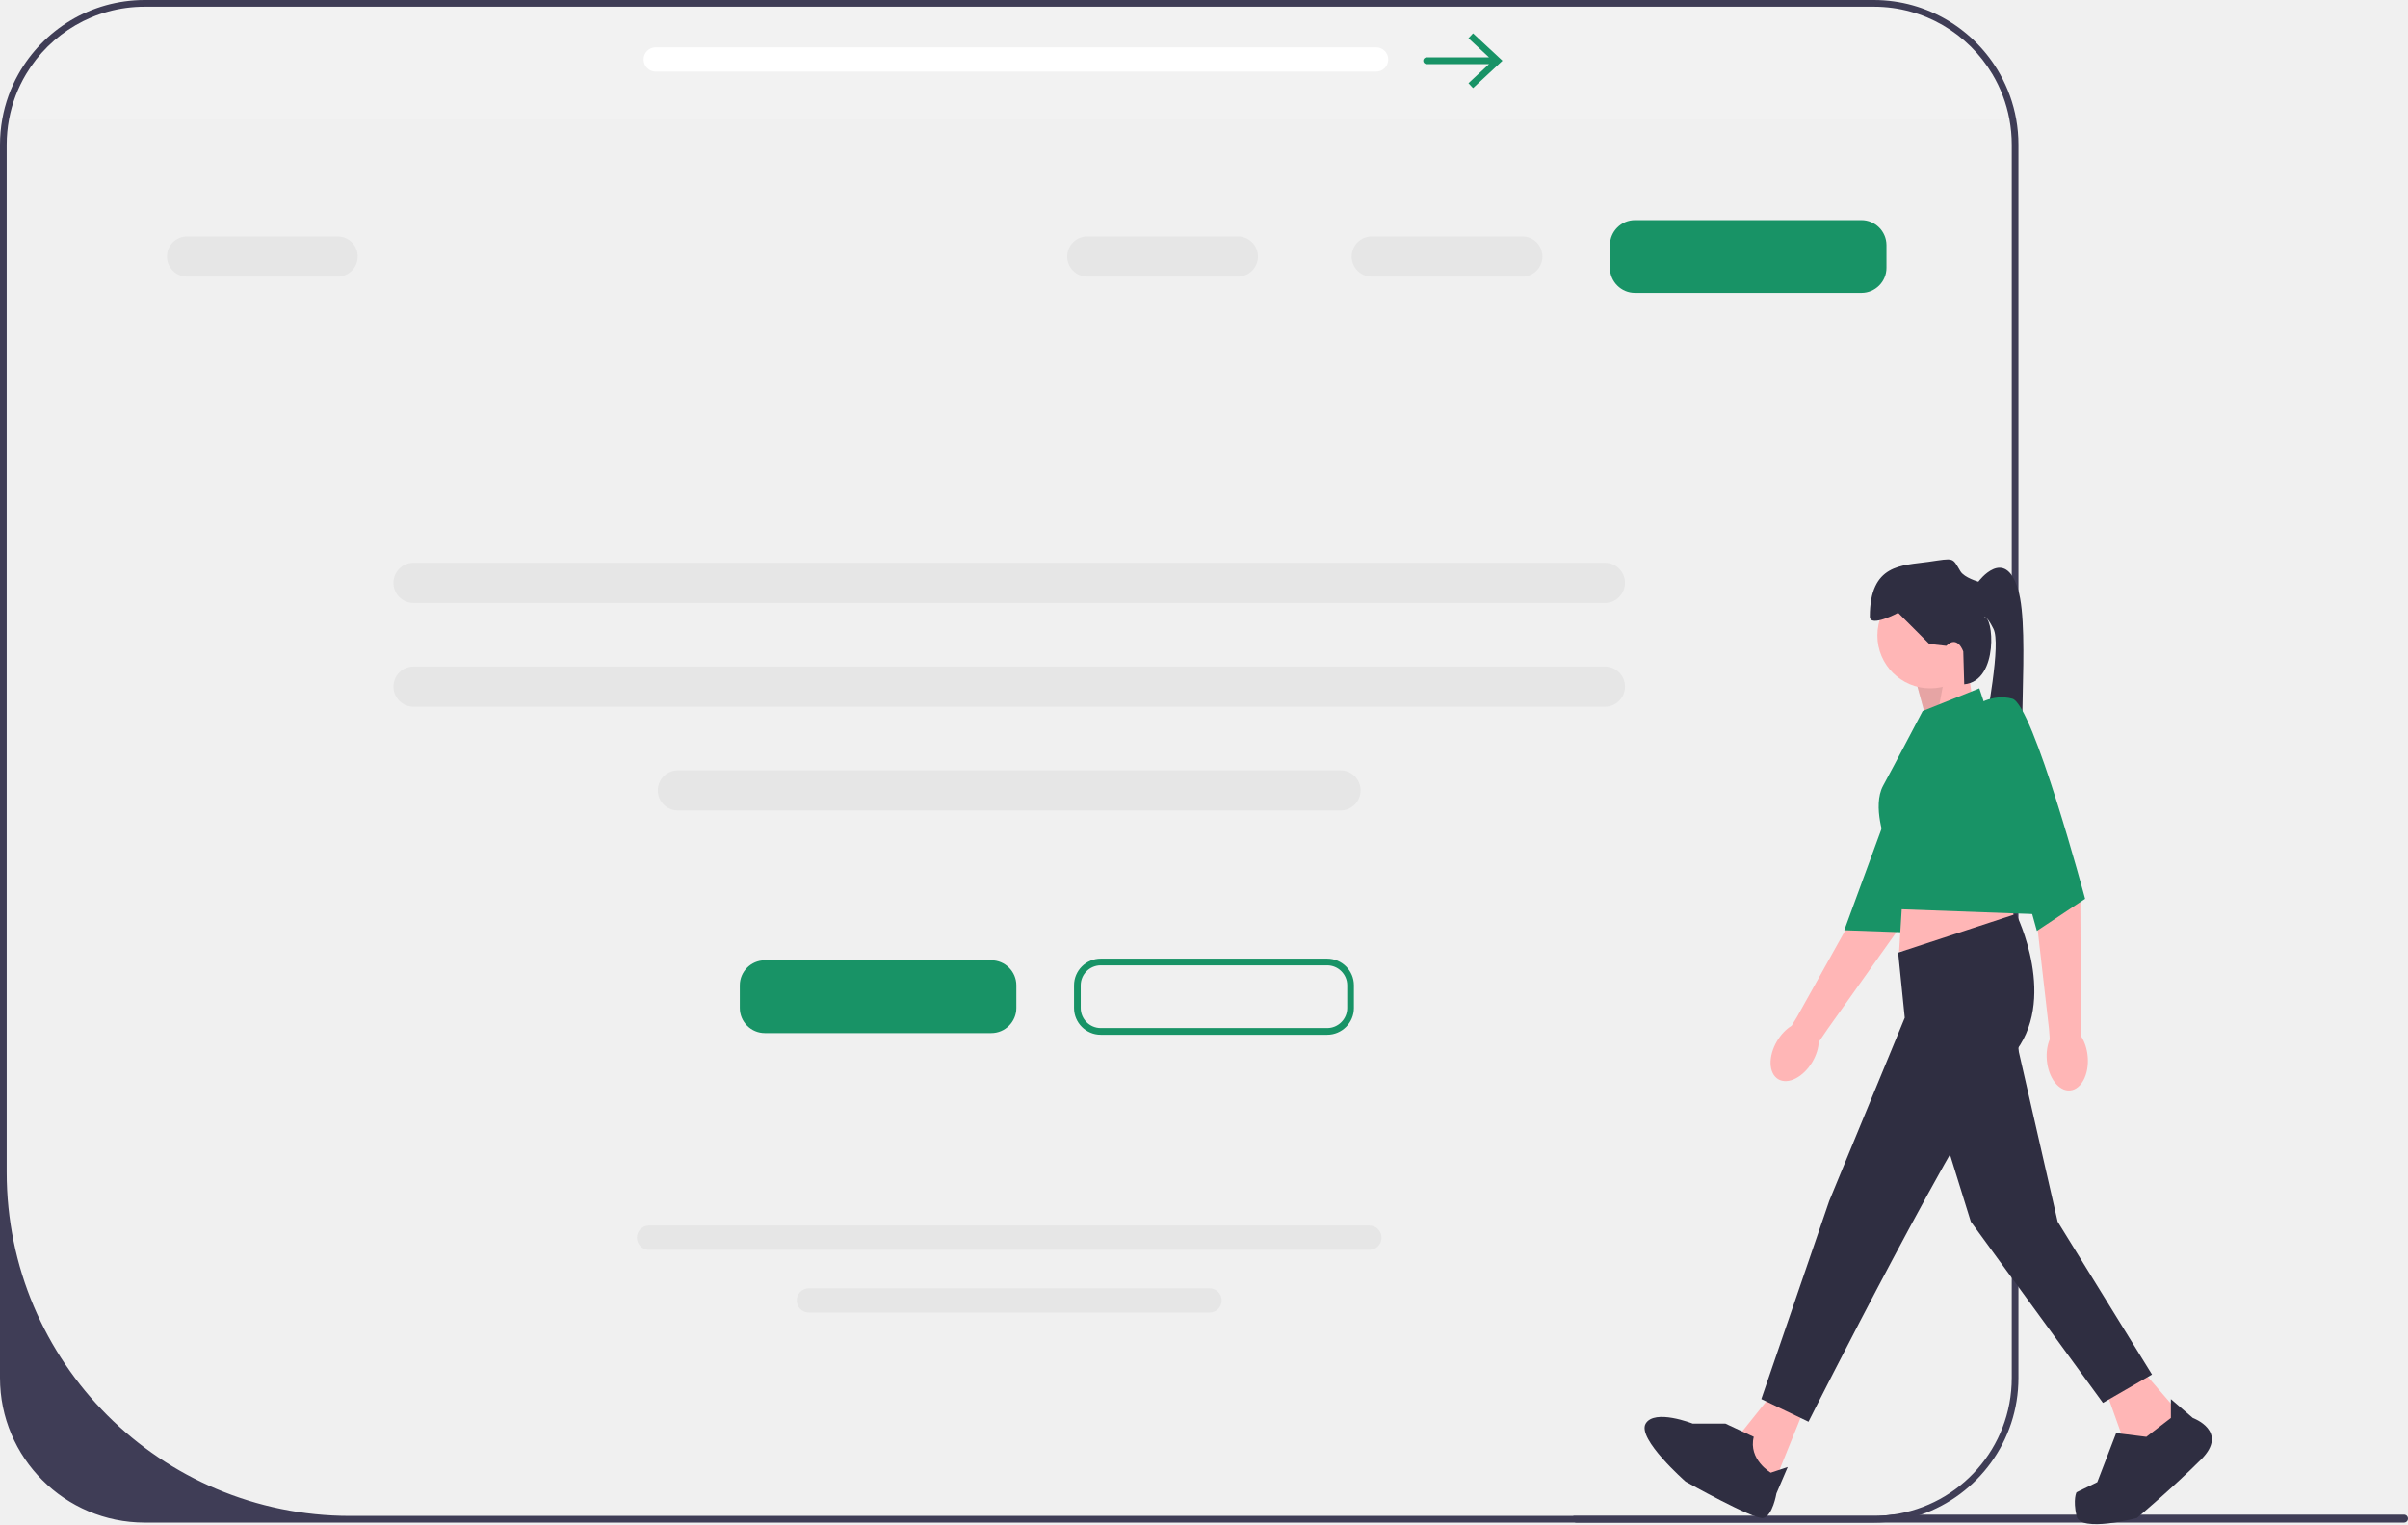
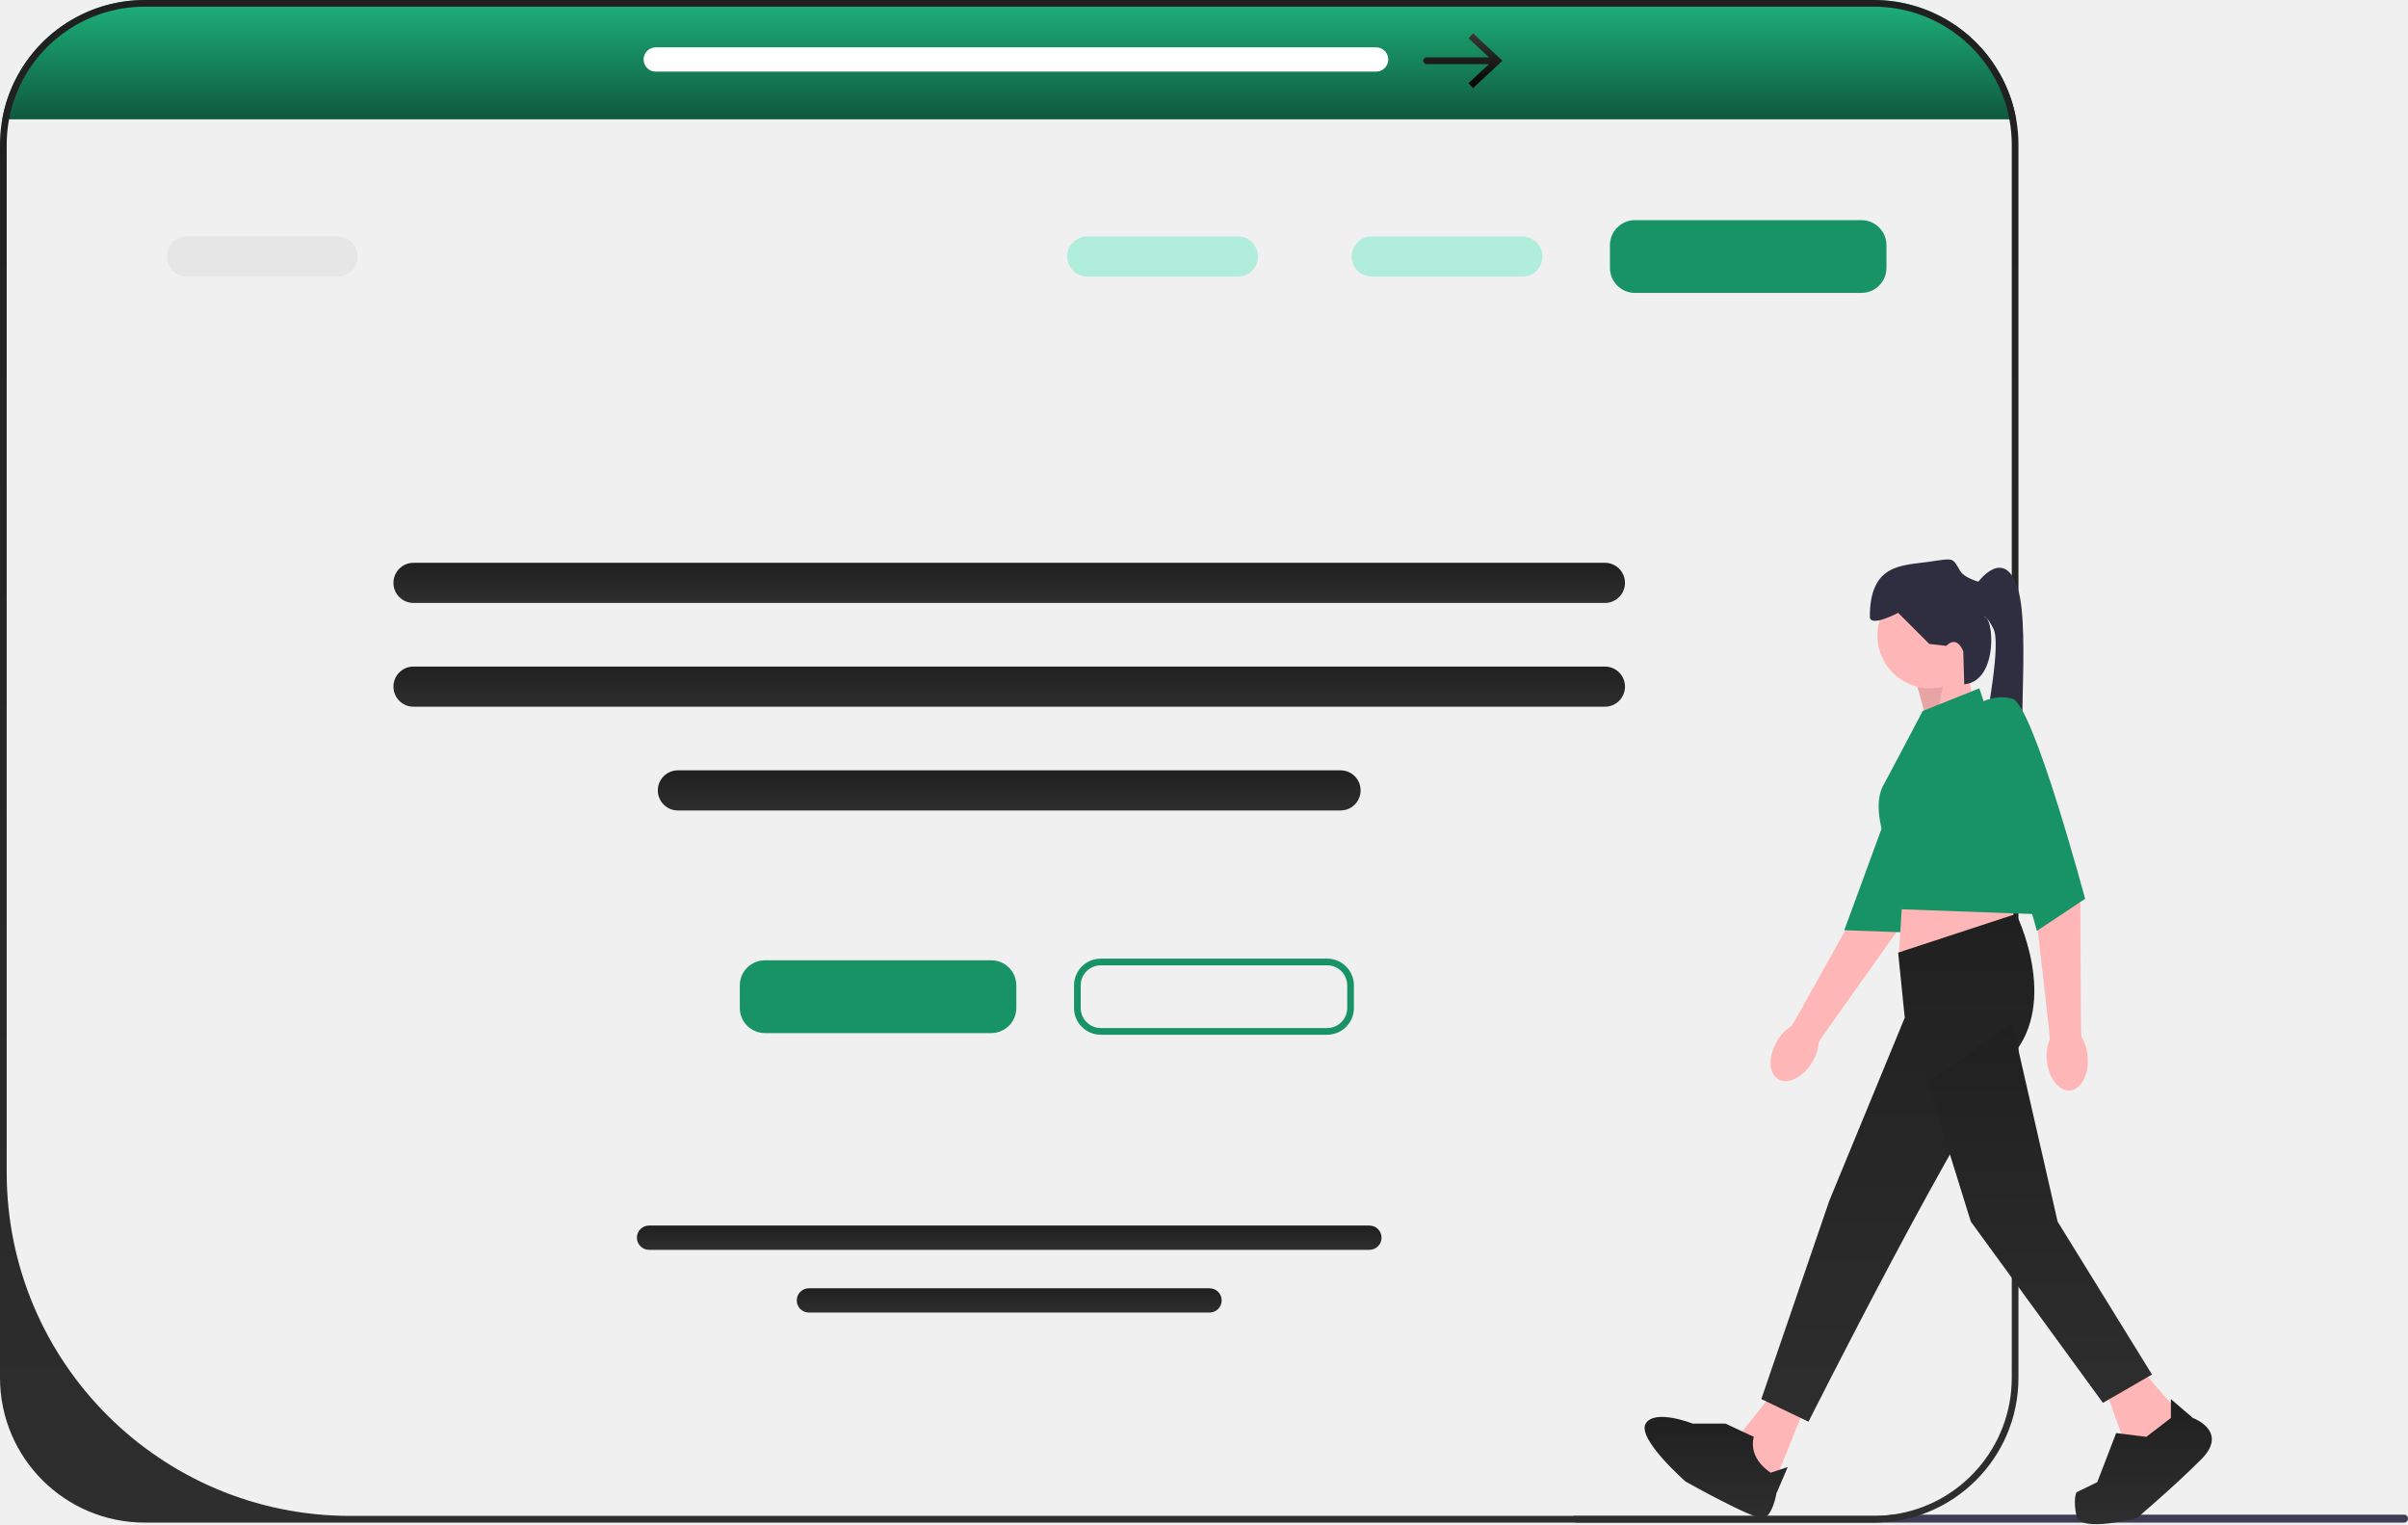
- <svg xmlns="http://www.w3.org/2000/svg" width="719.53" height="455.365" viewBox="0 0 719.53 455.365">
-   <path d="M602.46,35.65H.67c.85-4.82,2.51-9.38,4.83-13.51C12.91,8.94,27.04,0,43.23,0H559.9c16.18,0,30.32,8.94,37.72,22.14,2.32,4.13,3.99,8.69,4.84,13.51Z" fill="#f2f2f2" />
-   <path d="M719.53,453.7c0,.66-.53,1.19-1.19,1.19h-247.29c-.66,0-1.19-.53-1.19-1.19,0-.32,.12-.6,.32-.81h89.72c1.91,0,3.78-.13,5.62-.38h152.82c.66,0,1.19,.53,1.19,1.19Z" fill="#3f3d56" />
-   <path d="M479.561,211.14H123.561c-3.309,0-6-2.691-6-6s2.691-6,6-6H479.561c3.309,0,6,2.691,6,6s-2.691,6-6,6Z" fill="#e6e6e6" />
-   <path d="M602.46,35.65c-.85-4.82-2.52-9.38-4.84-13.51-7.4-13.2-21.54-22.14-37.72-22.14H43.23C27.04,0,12.91,8.94,5.5,22.14c-2.32,4.13-3.98,8.69-4.83,13.51-.44,2.46-.67,4.99-.67,7.58V411.66c0,23.84,19.39,43.23,43.23,43.23H559.9c4.94,0,9.7-.84,14.13-2.38,16.92-5.86,29.1-21.96,29.1-40.85V43.23c0-2.58-.23-5.12-.67-7.58Zm-1.33,376.01c0,20.86-15.5,38.11-35.61,40.85-1.84,.25-3.71,.38-5.62,.38H104.64c-56.69,0-102.64-45.96-102.64-102.65V43.23c0-2.59,.24-5.12,.7-7.58,.9-4.86,2.65-9.41,5.1-13.51C14.99,10.08,28.17,2,43.23,2H559.9c15.06,0,28.24,8.08,35.43,20.14,2.45,4.1,4.2,8.65,5.1,13.51,.46,2.46,.7,4.99,.7,7.58V411.66Z" fill="#3f3d56" />
-   <g>
-     <polygon points="575.926 216.08 572.542 203.672 587.77 198.032 589.462 209.312 575.926 216.08" fill="#ffb6b6" />
-     <polygon points="575.926 216.08 572.542 203.672 581.51 199.889 578.724 214.517 575.926 216.08" opacity=".1" />
-     <g>
-       <path d="M531.349,322.417c-2.909-1.73-3.062-6.838-.343-11.409,1.19-2.001,2.734-3.567,4.337-4.55l1.597-2.609,20.202-36.216s8.843-34.156,12.443-38.286c3.6-4.13,8.806-3.157,8.806-3.157l4.617,4.101-16.479,48.377-20.336,28.638-2.725,3.985c-.099,1.878-.739,3.982-1.93,5.983-2.719,4.571-7.282,6.873-10.19,5.142Z" fill="#ffb6b6" />
-       <path d="M575.093,212.535s6.426-.248,10.48,4.743c4.054,4.991-17.185,61.249-17.185,61.249l-17.3-.612,24.005-65.379Z" fill="#189366" />
+ <svg xmlns="http://www.w3.org/2000/svg" id="products" width="719.53" height="455.365" viewBox="0 0 719.53 455.365">
+   <defs>
+     <linearGradient id="linear-gradient" x1="0.5" x2="0.5" y2="1" gradientUnits="objectBoundingBox">
+       <stop offset="0" stop-color="#1db27b" />
+       <stop offset="1" stop-color="#0f593e" />
+     </linearGradient>
+     <linearGradient id="linear-gradient-2" x1="0.5" x2="0.5" y2="1" gradientUnits="objectBoundingBox">
+       <stop offset="0" stop-color="#202020" />
+       <stop offset="1" stop-color="#2e2e2e" />
+     </linearGradient>
+     <linearGradient id="linear-gradient-12" x1="0.5" x2="0.5" y2="1" gradientUnits="objectBoundingBox">
+       <stop offset="0" stop-color="#383838" />
+       <stop offset="1" stop-color="#020202" />
+     </linearGradient>
+   </defs>
+   <path id="Path_36755" data-name="Path 36755" d="M602.46,35.65H.67A42.747,42.747,0,0,1,5.5,22.14,43.262,43.262,0,0,1,43.23,0H559.9a43.246,43.246,0,0,1,37.72,22.14A42.766,42.766,0,0,1,602.46,35.65Z" fill="url(#linear-gradient)" />
+   <path id="Path_36756" data-name="Path 36756" d="M719.53,453.7a1.186,1.186,0,0,1-1.19,1.19H471.05a1.186,1.186,0,0,1-1.19-1.19,1.159,1.159,0,0,1,.32-.81H559.9a41.66,41.66,0,0,0,5.62-.38H718.34A1.186,1.186,0,0,1,719.53,453.7Z" fill="#3f3d56" />
+   <path id="Path_36757" data-name="Path 36757" d="M479.561,211.14h-356a6,6,0,0,1,0-12h356a6,6,0,0,1,0,12Z" fill="url(#linear-gradient-2)" />
+   <path id="Path_36758" data-name="Path 36758" d="M602.46,35.65a42.766,42.766,0,0,0-4.84-13.51A43.246,43.246,0,0,0,559.9,0H43.23A43.262,43.262,0,0,0,5.5,22.14,43.172,43.172,0,0,0,0,43.23V411.66a43.275,43.275,0,0,0,43.23,43.23H559.9a43.249,43.249,0,0,0,43.23-43.23V43.23a43.083,43.083,0,0,0-.67-7.58Zm-1.33,376.01a41.242,41.242,0,0,1-35.61,40.85,41.66,41.66,0,0,1-5.62.38H104.64A102.644,102.644,0,0,1,2,350.24V43.23a41.179,41.179,0,0,1,.7-7.58A40.767,40.767,0,0,1,7.8,22.14,41.2,41.2,0,0,1,43.23,2H559.9a41.2,41.2,0,0,1,35.43,20.14,40.765,40.765,0,0,1,5.1,13.51,41.179,41.179,0,0,1,.7,7.58Z" fill="url(#linear-gradient-2)" />
+   <g id="Group_14942" data-name="Group 14942">
+     <path id="Path_36759" data-name="Path 36759" d="M575.926,216.08l-3.384-12.408,15.228-5.64,1.692,11.28Z" fill="#ffb6b6" />
+     <path id="Path_36760" data-name="Path 36760" d="M575.926,216.08l-3.384-12.408,8.968-3.783-2.786,14.628Z" opacity="0.1" />
+     <g id="Group_14940" data-name="Group 14940">
+       <path id="Path_36761" data-name="Path 36761" d="M531.349,322.417c-2.909-1.73-3.062-6.838-.343-11.409a13.311,13.311,0,0,1,4.337-4.55l1.6-2.609,20.2-36.216s8.843-34.156,12.443-38.286a9.973,9.973,0,0,1,8.806-3.157l4.617,4.1L566.53,278.668l-20.336,28.638-2.725,3.985a13.31,13.31,0,0,1-1.93,5.983c-2.719,4.571-7.282,6.873-10.19,5.142Z" fill="#ffb6b6" />
+       <path id="Path_36762" data-name="Path 36762" d="M575.093,212.535s6.426-.248,10.48,4.743-17.185,61.249-17.185,61.249l-17.3-.612Z" fill="#189366" />
    </g>
-     <circle cx="576.772" cy="189.854" r="15.792" fill="#ffb6b6" />
-     <polygon points="539.831 419.114 529.115 445.621 522.912 439.417 520.656 427.573 529.679 416.294 539.831 419.114" fill="#ffb6b6" />
-     <polygon points="640.22 409.526 650.936 421.934 645.86 432.085 634.58 430.393 628.941 414.602 640.22 409.526" fill="#ffb6b6" />
-     <polygon points="568.876 261.48 567.466 284.322 602.433 278.118 600.177 264.018 568.876 261.48" fill="#ffb6b6" />
-     <path d="M567.184,284.604l35.249-11.562s12.972,25.943-1.128,42.299-60.91,109.413-60.91,109.413l-14.1-6.768,20.303-59.218,22.559-54.706-1.974-19.457Z" fill="#2f2e41" />
-     <polygon points="601.305 305.753 614.841 364.971 643.04 410.654 628.377 419.114 588.898 364.971 575.926 323.236 601.305 305.753" fill="#2f2e41" />
-     <path d="M515.58,425.318h-9.768s-11.397-4.512-14.069,0c-2.671,4.512,11.918,17.308,11.918,17.308,0,0,20.378,11.455,23.198,10.891,2.82-.564,3.948-7.332,3.948-7.332l3.384-7.896-5.076,1.692s-6.768-3.948-5.076-10.716l-8.46-3.948Z" fill="#2f2e41" />
-     <path d="M648.68,423.626v-5.64l6.557,5.64s10.927,3.948,2.467,12.408c-8.46,8.46-19.175,17.483-19.175,17.483,0,0-16.92,4.512-18.047-.564-1.128-5.076,0-7.13,0-7.13l6.204-3.022,5.64-14.664,9.024,1.128,7.332-5.64Z" fill="#2f2e41" />
-     <path d="M581.566,192.956l-5.076-.564-9.306-9.306s-8.46,4.512-8.46,1.128c0-15.792,9.588-15.228,17.483-16.356,7.896-1.128,7.05-1.41,9.588,2.82,1.161,1.934,5.358,3.102,5.358,3.102,0,0,7.896-10.716,11.844,2.256,3.948,12.972-1.128,53.014,2.82,56.398,3.948,3.384-16.21,6.763-14.027-6.488,2.183-13.251,6.131-33.555,3.875-38.066-2.256-4.512-2.82-3.384-2.82-3.384,2.796-1.141,4.622,18.964-5.919,19.949l-.285-9.797s-1.692-5.076-5.076-1.692Z" fill="#2f2e41" />
-     <path d="M574.516,212.414l16.92-6.768,22.559,67.678-46.416-1.691-4.179-20.2s-4.08-10.513-.697-16.717c3.384-6.204,11.813-22.303,11.813-22.303Z" fill="#189366" />
-     <g>
-       <path d="M618.543,325.783c-3.372,.29-6.474-3.771-6.93-9.07-.199-2.32,.142-4.492,.871-6.225l-.224-3.051-4.699-41.202s-8.748-33.703-8.231-39.157c.518-5.454,1.335-6.902,1.335-6.902l6.142,.64,14.814,48.913,.173,35.123,.109,4.827c1.014,1.584,1.721,3.666,1.92,5.986,.455,5.299-1.909,9.829-5.281,10.119Z" fill="#ffb6b6" />
-       <path d="M590.026,211.004s5.076-3.948,11.28-2.256,21.744,59.782,21.744,59.782l-14.413,9.588-18.611-67.114Z" fill="#189366" />
+     <circle id="Ellipse_693" data-name="Ellipse 693" cx="15.792" cy="15.792" r="15.792" transform="translate(560.981 174.063)" fill="#ffb6b6" />
+     <path id="Path_36763" data-name="Path 36763" d="M539.831,419.114l-10.716,26.507-6.2-6.2-2.256-11.844,9.023-11.279Z" fill="#ffb6b6" />
+     <path id="Path_36764" data-name="Path 36764" d="M640.22,409.526l10.716,12.408-5.076,10.151-11.28-1.692L628.941,414.6Z" fill="#ffb6b6" />
+     <path id="Path_36765" data-name="Path 36765" d="M568.876,261.48l-1.41,22.842,34.967-6.2-2.256-14.1Z" fill="#ffb6b6" />
+     <path id="Path_36766" data-name="Path 36766" d="M567.184,284.6l35.249-11.562s12.972,25.943-1.128,42.3-60.91,109.413-60.91,109.413l-14.1-6.768,20.3-59.218,22.559-54.706L567.184,284.6Z" fill="url(#linear-gradient-2)" />
+     <path id="Path_36767" data-name="Path 36767" d="M601.3,305.753l13.536,59.218,28.2,45.683-14.663,8.46L588.9,364.971l-12.972-41.735Z" fill="url(#linear-gradient-2)" />
+     <path id="Path_36768" data-name="Path 36768" d="M515.58,425.318h-9.768s-11.4-4.512-14.069,0,11.918,17.308,11.918,17.308,20.378,11.455,23.2,10.891,3.948-7.332,3.948-7.332l3.384-7.9-5.076,1.692s-6.768-3.948-5.076-10.716l-8.46-3.948Z" fill="url(#linear-gradient-2)" />
+     <path id="Path_36769" data-name="Path 36769" d="M648.68,423.626v-5.64l6.557,5.64s10.927,3.948,2.467,12.408-19.175,17.483-19.175,17.483-16.919,4.512-18.047-.564,0-7.13,0-7.13l6.2-3.022,5.64-14.664,9.024,1.128,7.332-5.64Z" fill="url(#linear-gradient-2)" />
+     <path id="Path_36770" data-name="Path 36770" d="M581.566,192.956l-5.076-.564-9.306-9.306s-8.46,4.512-8.46,1.128c0-15.792,9.588-15.228,17.484-16.355s7.05-1.41,9.588,2.82c1.161,1.934,5.358,3.1,5.358,3.1s7.9-10.716,11.844,2.256-1.128,53.014,2.82,56.4-16.21,6.763-14.027-6.488,6.131-33.555,3.875-38.066-2.82-3.384-2.82-3.384c2.8-1.141,4.622,18.964-5.919,19.949l-.285-9.8s-1.692-5.076-5.076-1.692Z" fill="#2f2e41" />
+     <path id="Path_36771" data-name="Path 36771" d="M574.516,212.414l16.919-6.768,22.559,67.678-46.416-1.691-4.179-20.2s-4.08-10.513-.7-16.717,11.813-22.3,11.813-22.3Z" fill="#189366" />
+     <g id="Group_14941" data-name="Group 14941">
+       <path id="Path_36772" data-name="Path 36772" d="M618.543,325.783c-3.372.29-6.474-3.771-6.93-9.07a13.311,13.311,0,0,1,.871-6.225l-.224-3.051-4.7-41.2s-8.748-33.7-8.231-39.157,1.335-6.9,1.335-6.9l6.142.64,14.814,48.913.173,35.123.109,4.827a13.31,13.31,0,0,1,1.92,5.986c.455,5.3-1.909,9.829-5.281,10.119Z" fill="#ffb6b6" />
+       <path id="Path_36773" data-name="Path 36773" d="M590.026,211s5.076-3.948,11.28-2.256S623.05,268.53,623.05,268.53l-14.413,9.588L590.026,211Z" fill="#189366" />
    </g>
  </g>
-   <path d="M296.205,308.64h-67.656c-4.129,0-7.488-3.359-7.488-7.488v-6.767c0-4.129,3.359-7.487,7.488-7.487h67.656c4.129,0,7.488,3.358,7.488,7.487v6.767c0,4.129-3.359,7.488-7.488,7.488Z" fill="#189366" />
-   <path d="M556.205,87.511h-67.656c-4.129,0-7.488-3.359-7.488-7.488v-6.767c0-4.129,3.359-7.487,7.488-7.487h67.656c4.129,0,7.488,3.358,7.488,7.487v6.767c0,4.129-3.359,7.488-7.488,7.488Z" fill="#189366" />
-   <path d="M396.573,309.14h-67.656c-4.405,0-7.988-3.584-7.988-7.988v-6.767c0-4.404,3.583-7.987,7.988-7.987h67.656c4.405,0,7.988,3.583,7.988,7.987v6.767c0,4.404-3.583,7.988-7.988,7.988Zm-67.656-20.742c-3.302,0-5.988,2.686-5.988,5.987v6.767c0,3.302,2.687,5.988,5.988,5.988h67.656c3.302,0,5.988-2.687,5.988-5.988v-6.767c0-3.302-2.687-5.987-5.988-5.987h-67.656Z" fill="#189366" />
-   <path d="M479.561,180.14H123.561c-3.309,0-6-2.691-6-6s2.691-6,6-6H479.561c3.309,0,6,2.691,6,6s-2.691,6-6,6Z" fill="#e6e6e6" />
-   <path d="M100.89,82.64H55.89c-3.309,0-6-2.691-6-6s2.691-6,6-6h45c3.309,0,6,2.691,6,6s-2.691,6-6,6Z" fill="#e6e6e6" />
-   <path d="M369.89,82.64h-45c-3.309,0-6-2.691-6-6s2.691-6,6-6h45c3.309,0,6,2.691,6,6s-2.691,6-6,6Z" fill="#e6e6e6" />
-   <path d="M454.89,82.64h-45c-3.309,0-6-2.691-6-6s2.691-6,6-6h45c3.309,0,6,2.691,6,6s-2.691,6-6,6Z" fill="#e6e6e6" />
-   <path d="M400.561,242.14H202.561c-3.309,0-6-2.691-6-6s2.691-6,6-6h198c3.309,0,6,2.691,6,6s-2.691,6-6,6Z" fill="#e6e6e6" />
-   <g>
-     <path d="M409.193,373.396H193.937c-2.001,0-3.628-1.627-3.628-3.628s1.627-3.628,3.628-3.628h215.256c2.001,0,3.628,1.627,3.628,3.628s-1.627,3.628-3.628,3.628Z" fill="#e6e6e6" />
-     <path d="M361.425,392.14h-119.721c-2.001,0-3.628-1.627-3.628-3.628s1.627-3.628,3.628-3.628h119.721c2.001,0,3.628,1.627,3.628,3.628s-1.627,3.628-3.628,3.628Z" fill="#e6e6e6" />
+   <path id="Path_36774" data-name="Path 36774" d="M296.2,308.64H228.549a7.5,7.5,0,0,1-7.488-7.488v-6.767a7.5,7.5,0,0,1,7.488-7.487H296.2a7.5,7.5,0,0,1,7.488,7.487v6.767A7.5,7.5,0,0,1,296.2,308.64Z" fill="#189366" />
+   <path id="Path_36775" data-name="Path 36775" d="M556.205,87.511H488.549a7.5,7.5,0,0,1-7.488-7.488V73.256a7.5,7.5,0,0,1,7.488-7.487h67.656a7.5,7.5,0,0,1,7.488,7.487v6.767A7.5,7.5,0,0,1,556.205,87.511Z" fill="#189366" />
+   <path id="Path_36776" data-name="Path 36776" d="M396.573,309.14H328.917a8,8,0,0,1-7.988-7.988v-6.767a8,8,0,0,1,7.988-7.987h67.656a8,8,0,0,1,7.988,7.987v6.767A8,8,0,0,1,396.573,309.14ZM328.917,288.4a5.994,5.994,0,0,0-5.988,5.987v6.767a6,6,0,0,0,5.988,5.988h67.656a6,6,0,0,0,5.988-5.988v-6.767a5.994,5.994,0,0,0-5.988-5.987Z" fill="#189366" />
+   <path id="Path_36777" data-name="Path 36777" d="M479.561,180.14h-356a6,6,0,0,1,0-12h356a6,6,0,0,1,0,12Z" fill="url(#linear-gradient-2)" />
+   <path id="Path_36778" data-name="Path 36778" d="M100.89,82.64h-45a6,6,0,0,1,0-12h45a6,6,0,0,1,0,12Z" fill="#e6e6e6" />
+   <path id="Path_36779" data-name="Path 36779" d="M369.89,82.64h-45a6,6,0,0,1,0-12h45a6,6,0,0,1,0,12Z" fill="#b0eedb" />
+   <path id="Path_36780" data-name="Path 36780" d="M454.89,82.64h-45a6,6,0,0,1,0-12h45a6,6,0,0,1,0,12Z" fill="#b0eedb" />
+   <path id="Path_36781" data-name="Path 36781" d="M400.561,242.14h-198a6,6,0,0,1,0-12h198a6,6,0,0,1,0,12Z" fill="url(#linear-gradient-2)" />
+   <g id="Group_14943" data-name="Group 14943">
+     <path id="Path_36782" data-name="Path 36782" d="M409.193,373.4H193.937a3.628,3.628,0,1,1,0-7.256H409.193a3.628,3.628,0,0,1,0,7.256Z" fill="url(#linear-gradient-2)" />
+     <path id="Path_36783" data-name="Path 36783" d="M361.425,392.14H241.7a3.628,3.628,0,1,1,0-7.256H361.425a3.628,3.628,0,0,1,0,7.256Z" fill="url(#linear-gradient-2)" />
  </g>
-   <path d="M411.193,21.396H195.937c-2.001,0-3.628-1.627-3.628-3.628s1.627-3.628,3.628-3.628h215.256c2.001,0,3.628,1.627,3.628,3.628s-1.627,3.628-3.628,3.628Z" fill="#fff" />
-   <path d="M440.153,9.962l-1.364,1.465,6.146,5.713h-18.663c-.552,0-1,.448-1,1s.448,1,1,1h18.667l-6.15,5.715,1.364,1.465,8.796-8.178-8.796-8.18Z" fill="#189366" />
+   <path id="Path_36784" data-name="Path 36784" d="M411.193,21.4H195.937a3.628,3.628,0,1,1,0-7.256H411.193a3.628,3.628,0,0,1,0,7.256Z" fill="#fff" />
+   <path id="Path_36785" data-name="Path 36785" d="M440.153,9.962l-1.364,1.465,6.146,5.713H426.272a1,1,0,0,0,0,2h18.667l-6.15,5.715,1.364,1.465,8.8-8.178-8.8-8.18Z" fill="url(#linear-gradient-12)" />
</svg>
